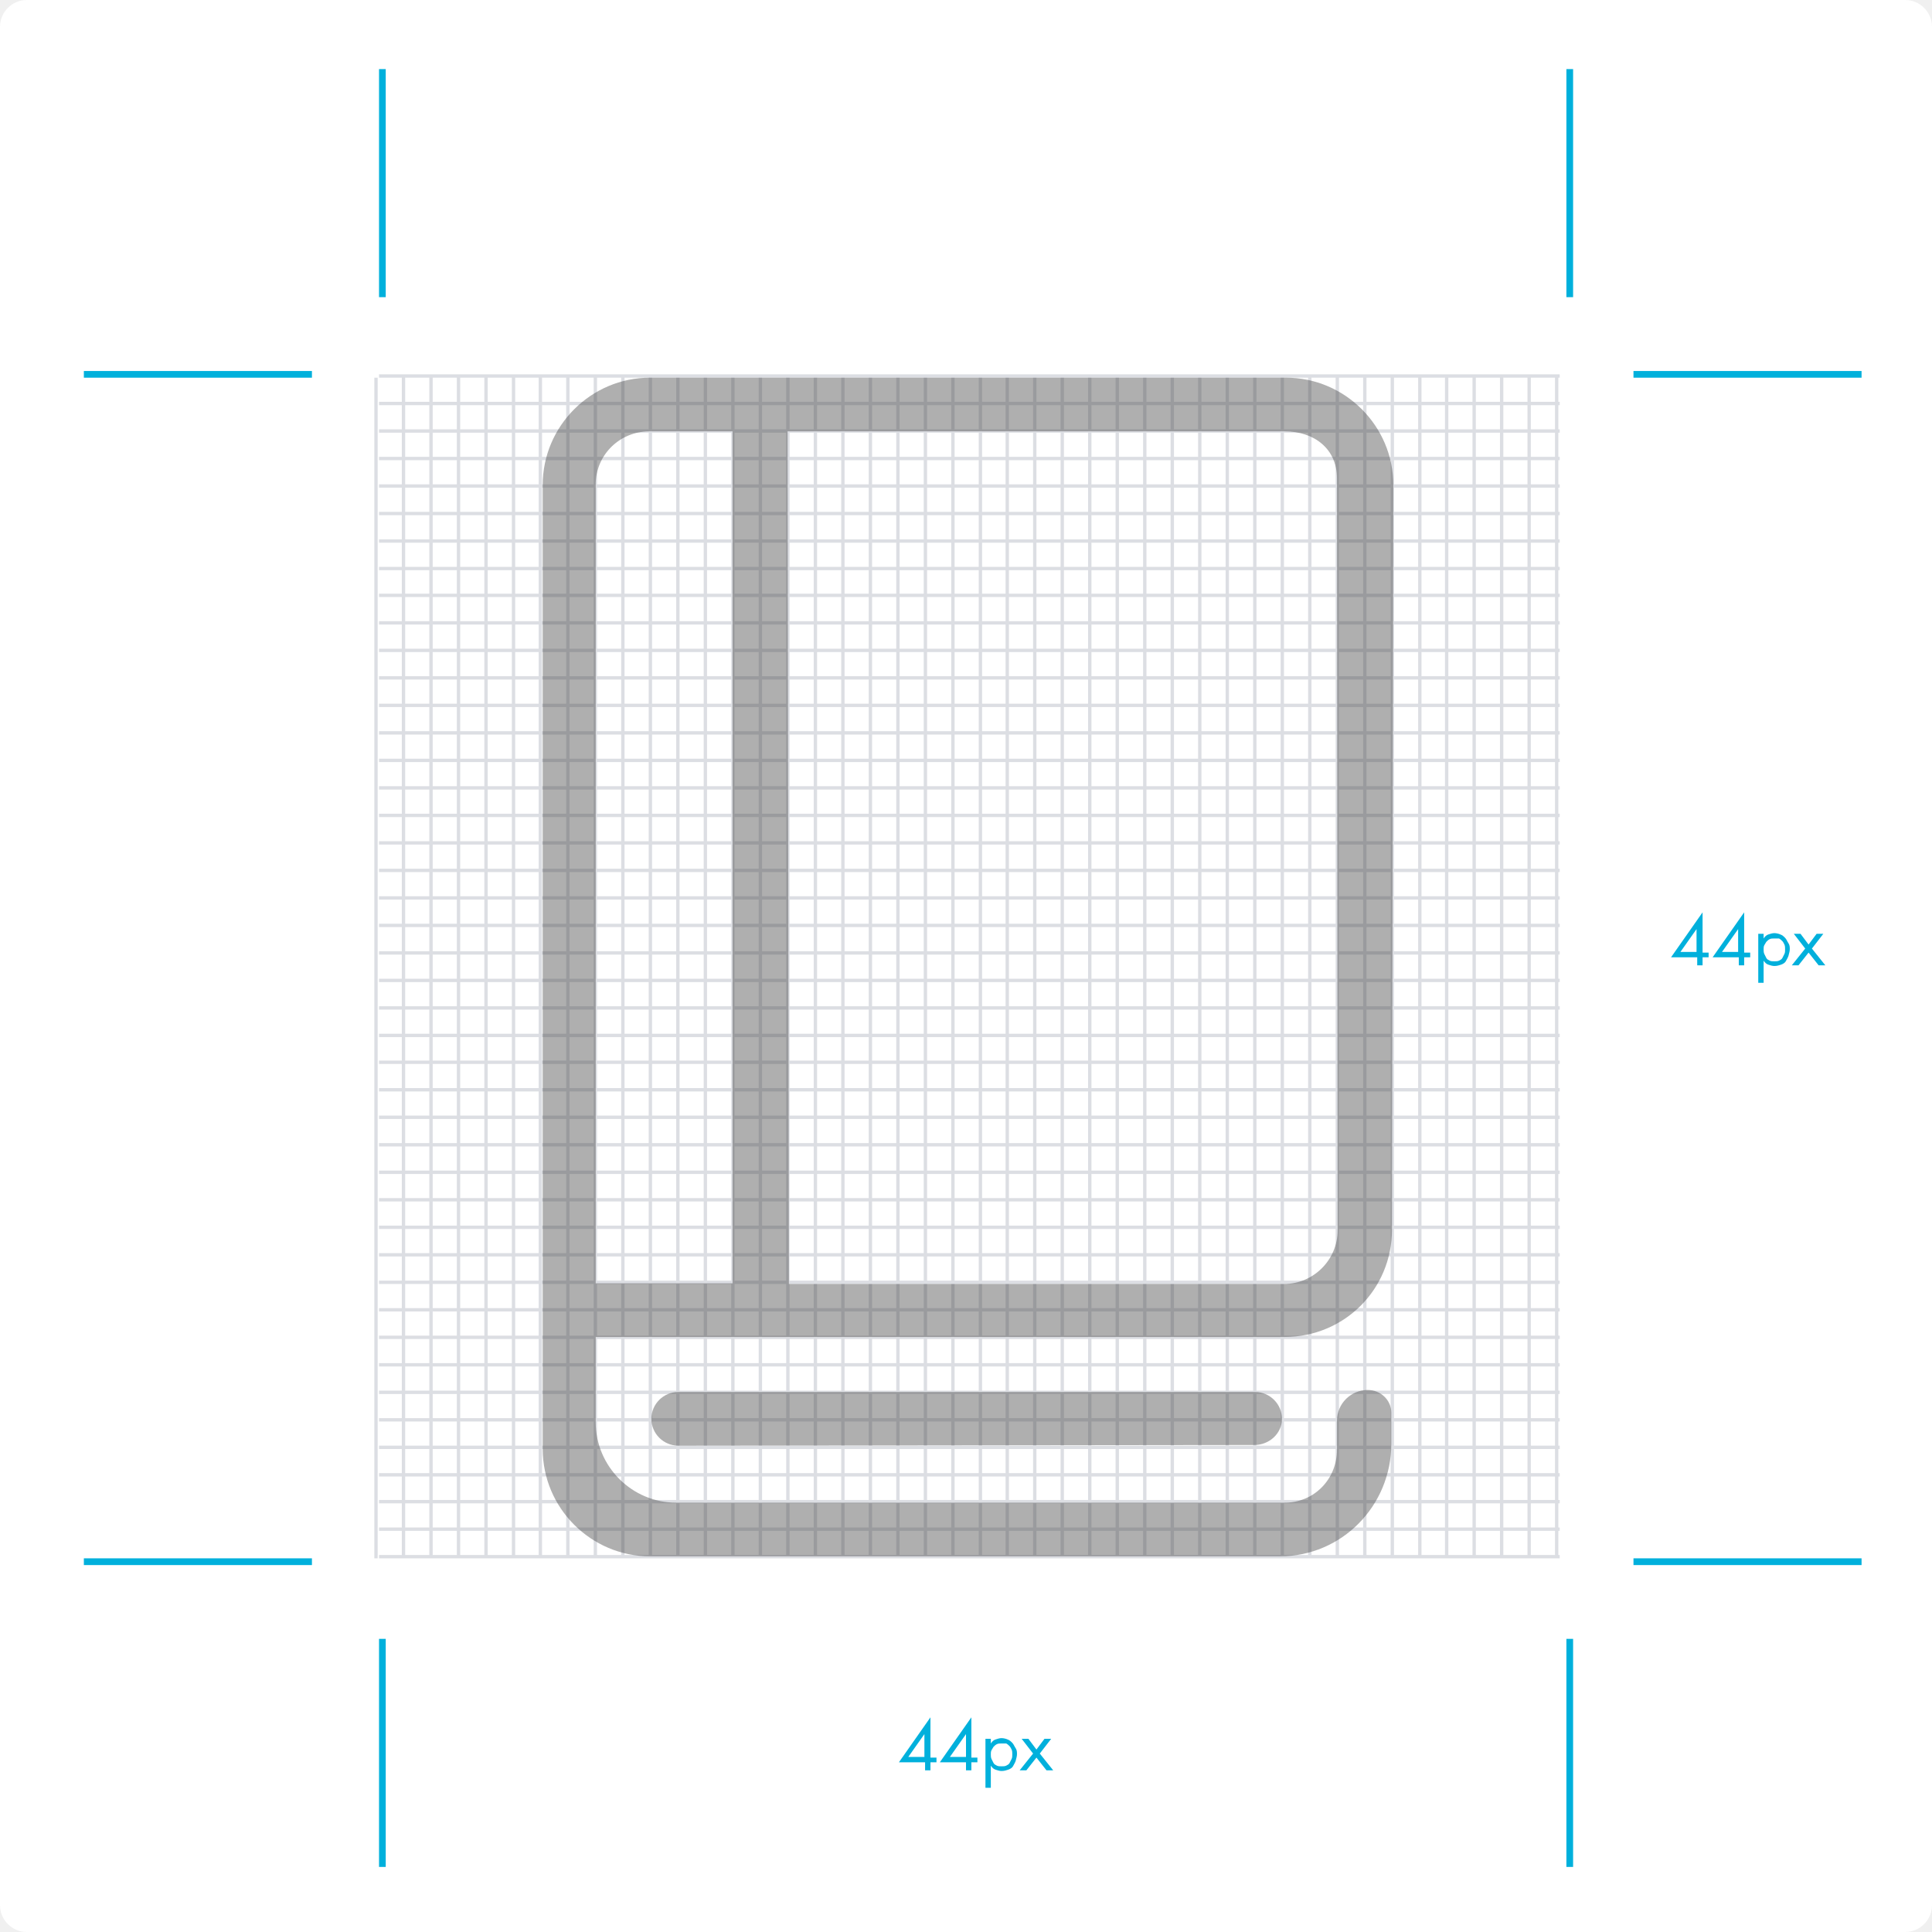
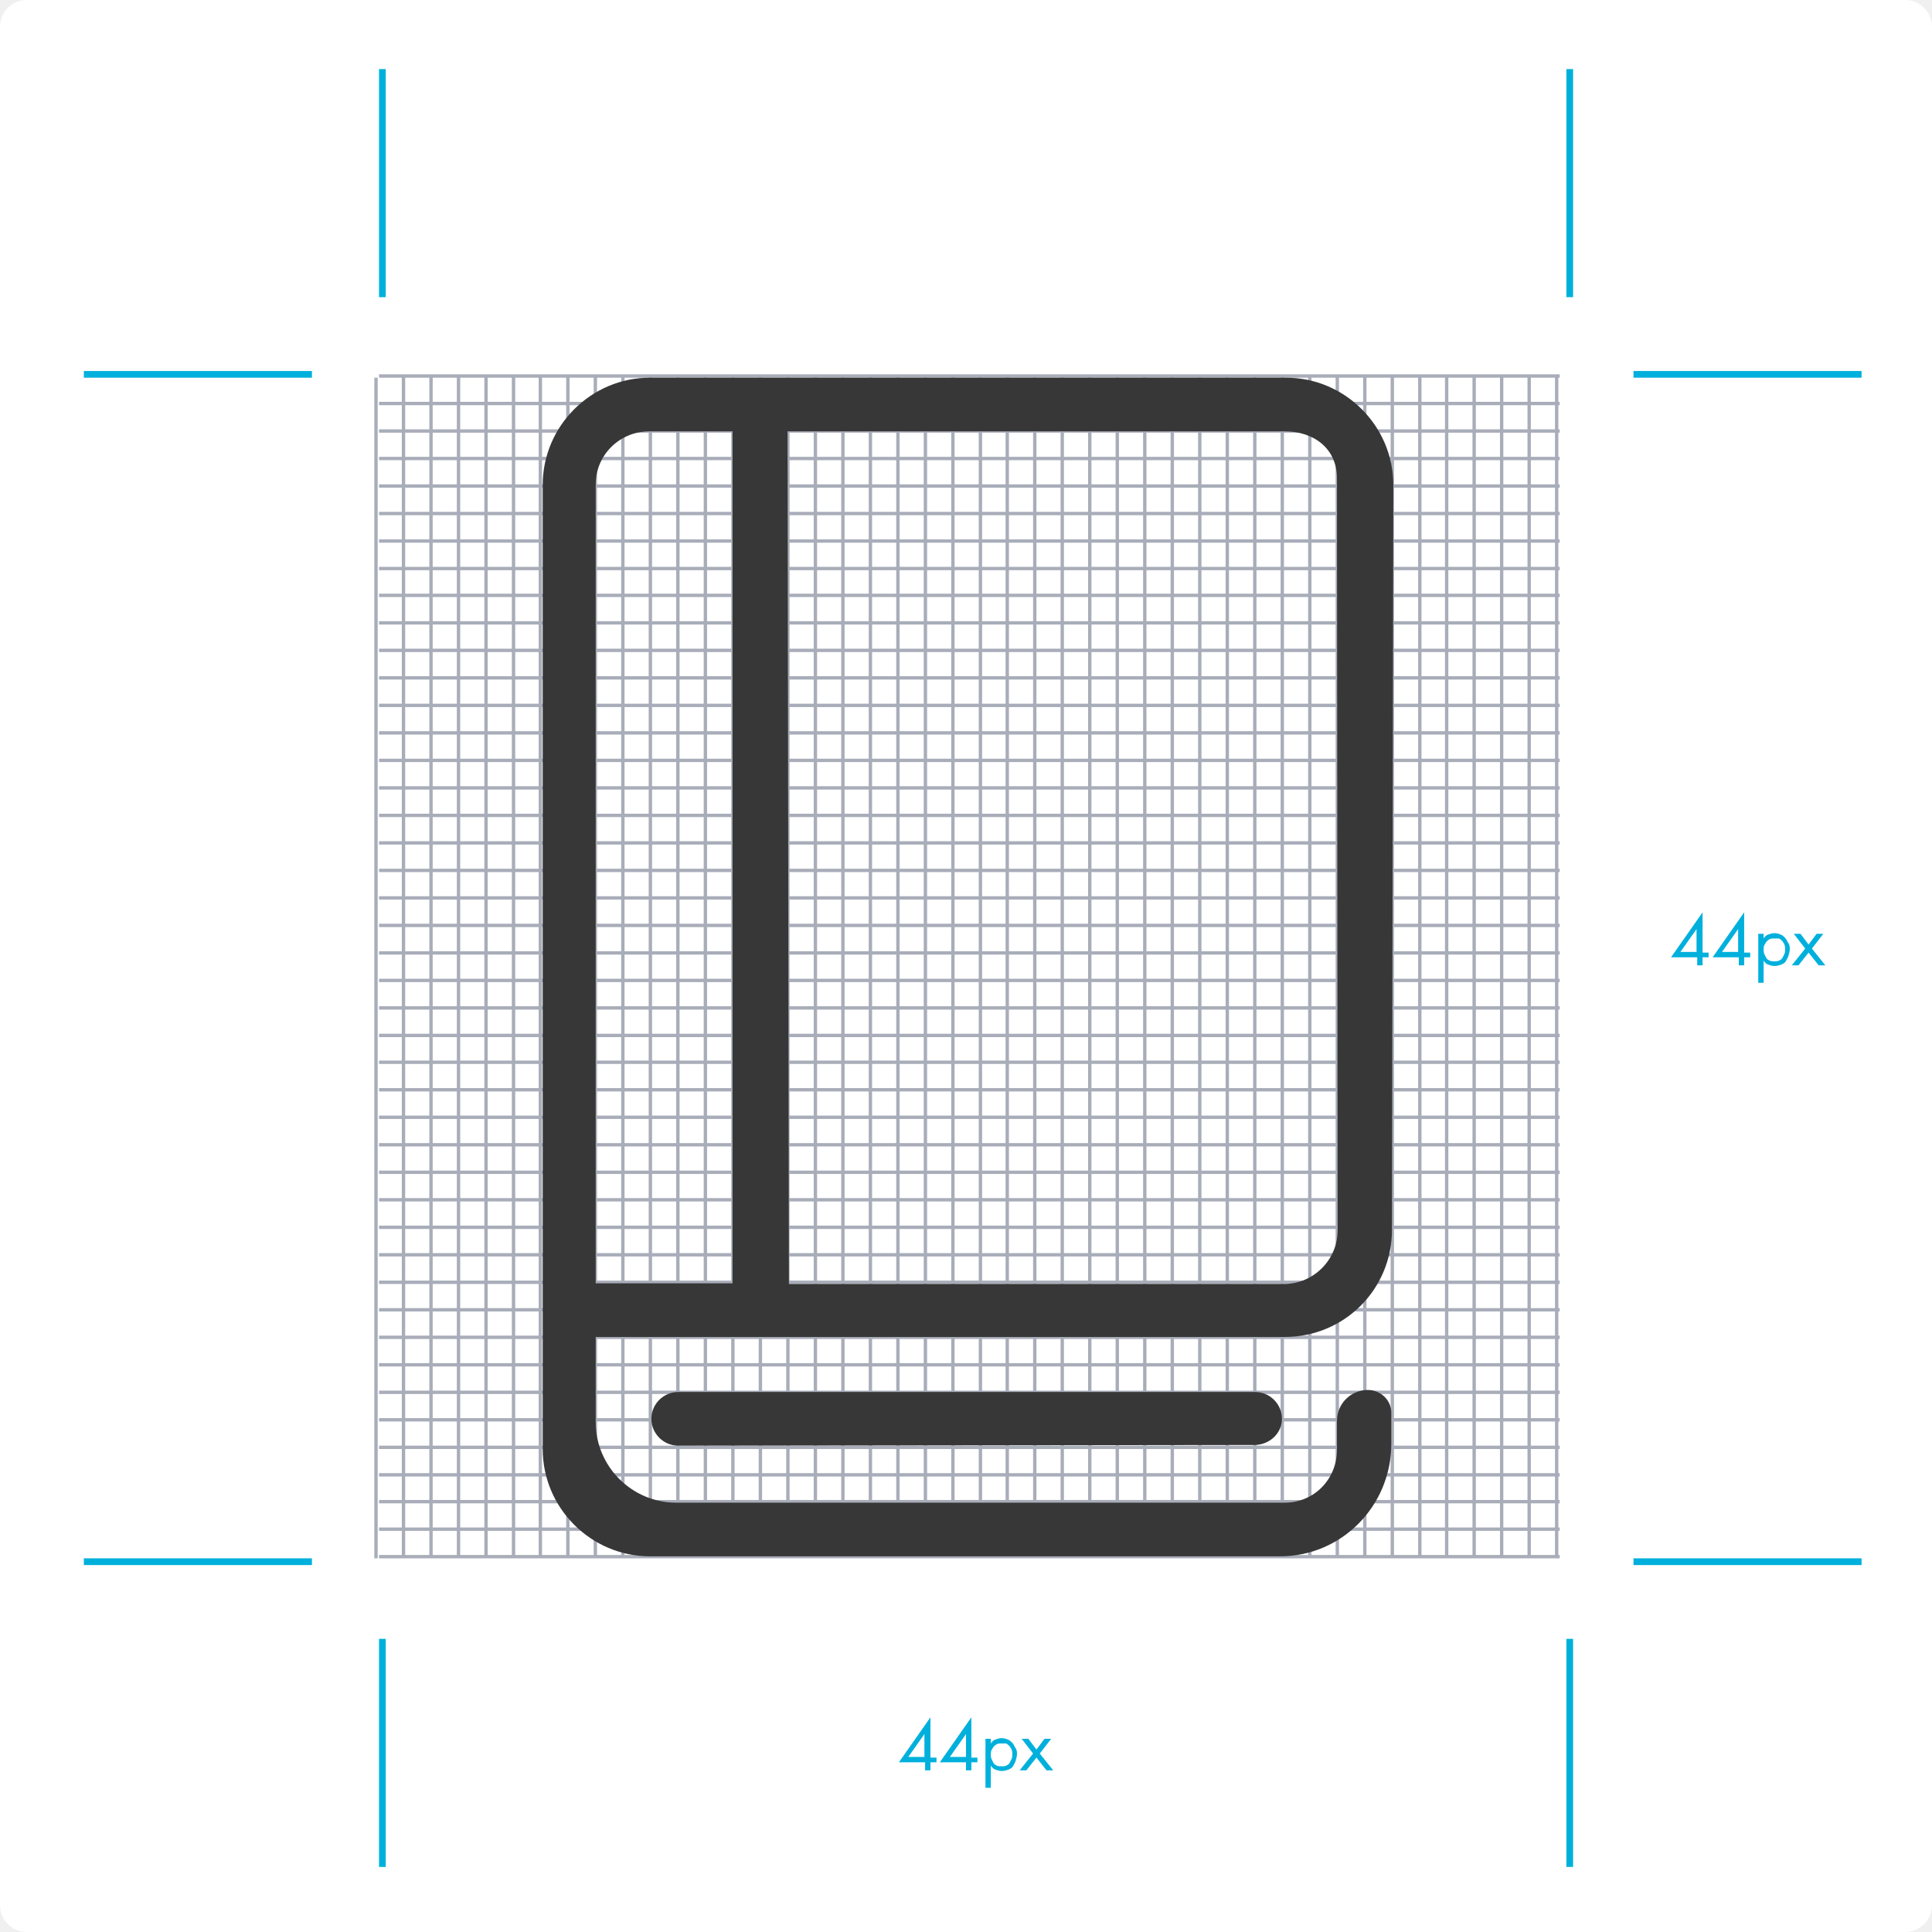
<svg xmlns="http://www.w3.org/2000/svg" viewBox="0 0 288 288" enable-background="new 0 0 288 288">
  <style type="text/css">.st0{fill:#FFFFFF;} .st1{opacity:0.4;} .st2{fill:#A8ADB9;} .st3{fill:#373737;} .st4{fill:#00B0DC;}</style>
  <path d="M284 288H4c-2.2 0-4-1.8-4-4V4c0-2.2 1.8-4 4-4h280c2.2 0 4 1.8 4 4v280c0 2.2-1.8 4-4 4z" class="st0" />
-   <g class="st1">
-     <path d="M55.8 56.3h.5v176h-.5zM59.9 56.3h.5v176h-.5zM64 56.3h.5v176H64zM68.1 56.3h.5v176h-.5zM72.2 56.3h.5v176h-.5zM76.3 56.3h.5v176h-.5zM80.3 56.3h.5v176h-.5zM84.4 56.3h.5v176h-.5zM92.6 56.3h.5v176h-.5zM96.7 56.3h.5v176h-.5zM100.8 56.3h.5v176h-.5zM109 56.3h.5v176h-.5zM117.2 56.3h.5v176h-.5zM125.4 56.3h.5v176h-.5zM133.6 56.3h.5v176h-.5zM141.8 56.3h.5v176h-.5zM149.9 56.3h.5v176h-.5zM158.1 56.3h.5v176h-.5zM166.3 56.3h.5v176h-.5zM174.5 56.3h.5v176h-.5zM182.7 56.3h.5v176h-.5zM190.9 56.3h.5v176h-.5zM195 56.3h.5v176h-.5zM199.1 56.3h.5v176h-.5zM203.2 56.3h.5v176h-.5zM207.3 56.3h.5v176h-.5zM211.4 56.3h.5v176h-.5zM215.4 56.3h.5v176h-.5zM219.5 56.3h.5v176h-.5zM223.6 56.3h.5v176h-.5zM227.7 56.3h.5v176h-.5zM231.8 56.3h.5v176h-.5zM88.5 56.3h.5v176h-.5zM104.9 56.3h.5v176h-.5zM113.1 56.3h.5v176h-.5zM121.3 56.3h.5v176h-.5zM129.5 56.3h.5v176h-.5zM137.7 56.3h.5v176h-.5zM145.9 56.3h.5v176h-.5zM154 56.3h.5v176h-.5zM162.2 56.3h.5v176h-.5zM170.4 56.3h.5v176h-.5zM178.6 56.3h.5v176h-.5zM186.8 56.3h.5v176h-.5zM56.5 55.8h176v.5h-176zM56.5 59.9h176v.5h-176zM56.5 64h176v.5h-176zM56.5 68.1h176v.5h-176zM56.5 72.2h176v.5h-176zM56.5 76.3h176v.5h-176zM56.5 80.4h176v.5h-176zM56.5 84.5h176v.5h-176zM56.5 92.6h176v.5h-176zM56.5 96.7h176v.5h-176zM56.5 100.8h176v.5h-176zM56.5 109h176v.5h-176zM56.5 117.2h176v.5h-176zM56.5 125.4h176v.5h-176zM56.5 133.6h176v.5h-176zM56.5 141.8h176v.5h-176zM56.5 150h176v.5h-176zM56.5 158.1h176v.5h-176zM56.5 166.3h176v.5h-176zM56.5 174.5h176v.5h-176zM56.5 182.7h176v.5h-176zM56.5 190.9h176v.5h-176zM56.5 195h176v.5h-176zM56.5 199.1h176v.5h-176zM56.5 203.2h176v.5h-176zM56.5 207.3h176v.5h-176zM56.5 211.4h176v.5h-176zM56.5 215.5h176v.5h-176zM56.5 219.6h176v.5h-176zM56.5 223.6h176v.5h-176zM56.5 227.7h176v.5h-176zM56.5 231.8h176v.5h-176zM56.5 88.5h176v.5h-176zM56.5 104.9h176v.5h-176zM56.5 113.1h176v.5h-176zM56.5 121.3h176v.5h-176zM56.5 129.5h176v.5h-176zM56.5 137.7h176v.5h-176zM56.5 145.9h176v.5h-176zM56.5 154.1h176v.5h-176zM56.5 162.2h176v.5h-176zM56.5 170.4h176v.5h-176zM56.5 178.6h176v.5h-176zM56.5 186.8h176v.5h-176z" class="st2" />
-   </g>
-   <g class="st1">
-     <path d="M203.9 207.2c-2.5 0-4.6 2-4.6 4.6v4.3c0 4.4-3.4 7.9-7.8 7.9h-90.7c-6.6 0-12-5.4-12-12v-12.7h102.7c8.9 0 16-7.1 16-16l.2-111c0-8.8-7.2-16-16-16H96.9c-8.8 0-16 7.2-16 16V216c0 8.8 7.2 16 16 16h93.9c9.2 0 16.6-7.5 16.6-16.8v-4.6c0-1.9-1.6-3.4-3.5-3.4zM191.5 64.3c4.4 0 7.8 2.6 7.8 7l.1 112.1c0 4.4-3.6 8-8 8h-73.8l-.2-127.1h74.1zM88.8 72.2c0-4.4 3.6-7.9 8-7.9h12.4v127H88.8V72.2zM205.6 207.7zM101.1 207.5c-2.2 0-4 1.8-4 4s1.8 4 4 4l85.9-.1c2.2 0 4.1-1.7 4.1-3.9s-1.8-4-4-4h-86z" class="st3" />
-   </g>
-   <path d="M56.5 10.3h1v34h-1zM233.5 10.3h1v34h-1zM243.5 55.3h34v1h-34zM243.5 232.3h34v1h-34zM12.5 55.3h34v1h-34zM12.5 232.3h34v1h-34zM56.5 244.3h1v34h-1zM233.5 244.3h1v34h-1zM254.7 141.9v.8h-.9v1.2h-.8v-1.2h-3.9l4.7-6.7v6h.9zm-1.8-3.4l-2.4 3.4h2.4v-3.4zM260.9 141.9v.8h-.9v1.2h-.8v-1.2h-3.9l4.7-6.7v6h.9zm-1.8-3.4l-2.4 3.4h2.4v-3.4zM262.9 139.9c.2-.3.4-.5.7-.6s.6-.2.9-.2c.3 0 .7.1.9.2.3.1.5.3.7.5.2.2.3.5.5.8s.2.6.2.9c0 .3-.1.6-.2 1-.1.3-.3.6-.4.8s-.4.4-.7.5c-.3.1-.6.2-1 .2-.3 0-.6-.1-.9-.2s-.5-.3-.7-.6v3.3h-.8v-7.3h.8v.7zm1.5 0c-.2 0-.4 0-.6.1-.2.1-.3.2-.5.4-.1.2-.2.3-.3.5s-.1.4-.1.6c0 .2 0 .5.1.7.1.2.2.4.3.6.1.2.3.3.5.4.2.1.4.1.7.1.3 0 .5 0 .7-.1s.4-.2.5-.4c.1-.2.2-.4.3-.6.1-.2.1-.4.1-.7 0-.2 0-.5-.1-.7-.1-.2-.2-.4-.3-.5s-.3-.3-.5-.4c-.4 0-.6 0-.8 0zM267.4 139.2h1l1.2 1.6 1.2-1.6h1l-1.7 2.2 2 2.5h-1l-1.5-1.9-1.5 1.9h-1l2-2.5-1.7-2.2zM139.6 261.9v.8h-.9v1.2h-.8v-1.2H134l4.7-6.7v6h.9zm-1.8-3.4l-2.4 3.4h2.4v-3.4zM145.7 261.9v.8h-.9v1.2h-.8v-1.2h-3.9l4.7-6.7v6h.9zm-1.7-3.4l-2.4 3.4h2.4v-3.4zM147.7 259.9c.2-.3.4-.5.7-.6s.6-.2.9-.2c.3 0 .7.1.9.2.3.1.5.3.7.5.2.2.3.5.5.8s.2.6.2.9c0 .3-.1.6-.2 1-.1.3-.3.6-.4.8s-.4.4-.7.5c-.3.1-.6.2-1 .2-.3 0-.6-.1-.9-.2s-.5-.3-.7-.6v3.3h-.8v-7.3h.8v.7zm1.5 0c-.2 0-.4 0-.6.1-.2.1-.3.2-.5.4-.1.2-.2.3-.3.5s-.1.4-.1.6c0 .2 0 .5.1.7.1.2.2.4.3.6.1.2.3.3.5.4.2.1.4.1.7.1.3 0 .5 0 .7-.1s.4-.2.5-.4c.1-.2.2-.4.3-.6.1-.2.1-.4.1-.7 0-.2 0-.5-.1-.7-.1-.2-.2-.4-.3-.5s-.3-.3-.5-.4c-.3 0-.5 0-.8 0zM152.3 259.2h1l1.2 1.6 1.2-1.6h1l-1.7 2.2 2 2.5h-1l-1.5-1.9-1.5 1.9h-1l2-2.5-1.7-2.2z" class="st4" />
+   <path d="M55.8 56.3h.5v176h-.5zm4.1 0h.5v176h-.5zm4.1 0h.5v176H64zm4.1 0h.5v176h-.5zm4.1 0h.5v176h-.5zm4.1 0h.5v176h-.5zm4 0h.5v176h-.5zm4.1 0h.5v176h-.5zm8.2 0h.5v176h-.5zm4.1 0h.5v176h-.5zm4.1 0h.5v176h-.5zm8.2 0h.5v176h-.5zm8.2 0h.5v176h-.5zm8.2 0h.5v176h-.5zm8.2 0h.5v176h-.5zm8.2 0h.5v176h-.5zm8.1 0h.5v176h-.5zm8.2 0h.5v176h-.5zm8.2 0h.5v176h-.5zm8.2 0h.5v176h-.5zm8.2 0h.5v176h-.5zm8.2 0h.5v176h-.5zm4.1 0h.5v176h-.5zm4.1 0h.5v176h-.5zm4.1 0h.5v176h-.5zm4.1 0h.5v176h-.5zm4.1 0h.5v176h-.5zm4 0h.5v176h-.5zm4.1 0h.5v176h-.5zm4.1 0h.5v176h-.5zm4.1 0h.5v176h-.5zm4.1 0h.5v176h-.5zm-143.3 0h.5v176h-.5zm16.4 0h.5v176h-.5zm8.2 0h.5v176h-.5zm8.2 0h.5v176h-.5zm8.2 0h.5v176h-.5zm8.2 0h.5v176h-.5zm8.2 0h.5v176h-.5zm8.1 0h.5v176h-.5zm8.2 0h.5v176h-.5zm8.2 0h.5v176h-.5zm8.2 0h.5v176h-.5zm8.2 0h.5v176h-.5zm-130.3-.5h176v.5h-176zm0 4.1h176v.5h-176zm0 4.1h176v.5h-176zm0 4.1h176v.5h-176zm0 4.1h176v.5h-176zm0 4.1h176v.5h-176zm0 4.1h176v.5h-176zm0 4.1h176v.5h-176zm0 8.1h176v.5h-176zm0 4.1h176v.5h-176zm0 4.1h176v.5h-176zm0 8.2h176v.5h-176zm0 8.2h176v.5h-176zm0 8.2h176v.5h-176zm0 8.2h176v.5h-176zm0 8.2h176v.5h-176zm0 8.2h176v.5h-176zm0 8.1h176v.5h-176zm0 8.2h176v.5h-176zm0 8.2h176v.5h-176zm0 8.2h176v.5h-176zm0 8.2h176v.5h-176zm0 4.1h176v.5h-176zm0 4.1h176v.5h-176zm0 4.1h176v.5h-176zm0 4.1h176v.5h-176zm0 4.1h176v.5h-176zm0 4.1h176v.5h-176zm0 4.1h176v.5h-176zm0 4h176v.5h-176zm0 4.1h176v.5h-176zm0 4.1h176v.5h-176zm0-143.3h176v.5h-176zm0 16.4h176v.5h-176zm0 8.2h176v.5h-176zm0 8.2h176v.5h-176zm0 8.2h176v.5h-176zm0 8.2h176v.5h-176zm0 8.2h176v.5h-176zm0 8.2h176v.5h-176zm0 8.1h176v.5h-176zm0 8.2h176v.5h-176zm0 8.2h176v.5h-176zm0 8.2h176v.5h-176z" class="st2" />
+   <path d="M203.9 207.2c-2.5 0-4.6 2-4.6 4.6v4.3c0 4.4-3.4 7.9-7.8 7.9h-90.7c-6.6 0-12-5.4-12-12v-12.7h102.7c8.9 0 16-7.1 16-16l.2-111c0-8.8-7.2-16-16-16H96.9c-8.8 0-16 7.2-16 16V216c0 8.8 7.2 16 16 16h93.9c9.2 0 16.6-7.5 16.6-16.8v-4.6c0-1.9-1.6-3.4-3.5-3.4zM191.5 64.3c4.4 0 7.8 2.6 7.8 7l.1 112.1c0 4.4-3.6 8-8 8h-73.8l-.2-127.1h74.1zM88.8 72.2c0-4.4 3.6-7.9 8-7.9h12.4v127H88.8V72.2zm116.8 135.5zm-104.5-.2c-2.2 0-4 1.8-4 4s1.8 4 4 4l85.9-.1c2.2 0 4.1-1.7 4.1-3.9s-1.8-4-4-4h-86z" class="st3" />
+   <path d="M56.5 10.3h1v34h-1zm177 0h1v34h-1zm10 45h34v1h-34zm0 177h34v1h-34zm-231-177h34v1h-34zm0 177h34v1h-34zm44 12h1v34h-1zm177 0h1v34h-1zm21.2-102.4v.8h-.9v1.2h-.8v-1.2h-3.9l4.7-6.7v6h.9zm-1.8-3.4l-2.4 3.4h2.4v-3.4zm8 3.4v.8h-.9v1.2h-.8v-1.2h-3.9l4.7-6.7v6h.9zm-1.8-3.4l-2.4 3.4h2.4v-3.4zm3.8 1.4c.2-.3.4-.5.7-.6s.6-.2.9-.2c.3 0 .7.1.9.2.3.1.5.3.7.5.2.2.3.5.5.8s.2.6.2.9c0 .3-.1.6-.2 1-.1.3-.3.6-.4.8s-.4.4-.7.5c-.3.1-.6.2-1 .2-.3 0-.6-.1-.9-.2s-.5-.3-.7-.6v3.3h-.8v-7.3h.8v.7zm1.5 0c-.2 0-.4 0-.6.1-.2.1-.3.2-.5.4-.1.2-.2.3-.3.5s-.1.4-.1.6c0 .2 0 .5.1.7.1.2.2.4.3.6.1.2.3.3.5.4.2.1.4.1.7.1.3 0 .5 0 .7-.1s.4-.2.5-.4c.1-.2.2-.4.3-.6.1-.2.1-.4.1-.7 0-.2 0-.5-.1-.7-.1-.2-.2-.4-.3-.5s-.3-.3-.5-.4c-.4 0-.6 0-.8 0zm3-.7h1l1.2 1.6 1.2-1.6h1l-1.7 2.2 2 2.5h-1l-1.5-1.9-1.5 1.9h-1l2-2.5-1.7-2.2zM139.6 261.9v.8h-.9v1.2h-.8v-1.2H134l4.7-6.7v6h.9zm-1.8-3.4l-2.4 3.4h2.4v-3.4zm7.9 3.4v.8h-.9v1.2h-.8v-1.2h-3.9l4.7-6.7v6h.9zm-1.7-3.4l-2.4 3.4h2.4v-3.4zm3.7 1.4c.2-.3.4-.5.7-.6s.6-.2.9-.2c.3 0 .7.1.9.2.3.1.5.3.7.5.2.2.3.5.5.8s.2.6.2.9c0 .3-.1.6-.2 1-.1.3-.3.6-.4.8s-.4.4-.7.5c-.3.1-.6.2-1 .2-.3 0-.6-.1-.9-.2s-.5-.3-.7-.6v3.3h-.8v-7.3h.8v.7zm1.5 0c-.2 0-.4 0-.6.1-.2.1-.3.2-.5.4-.1.2-.2.3-.3.5s-.1.4-.1.6c0 .2 0 .5.1.7.1.2.2.4.3.6.1.2.3.3.5.4.2.1.4.1.7.1.3 0 .5 0 .7-.1s.4-.2.5-.4c.1-.2.2-.4.3-.6.1-.2.1-.4.1-.7 0-.2 0-.5-.1-.7-.1-.2-.2-.4-.3-.5s-.3-.3-.5-.4c-.3 0-.5 0-.8 0zm3.1-.7h1l1.2 1.6 1.2-1.6h1l-1.7 2.2 2 2.5h-1l-1.5-1.9-1.5 1.9h-1l2-2.5-1.7-2.2z" class="st4" />
</svg>
